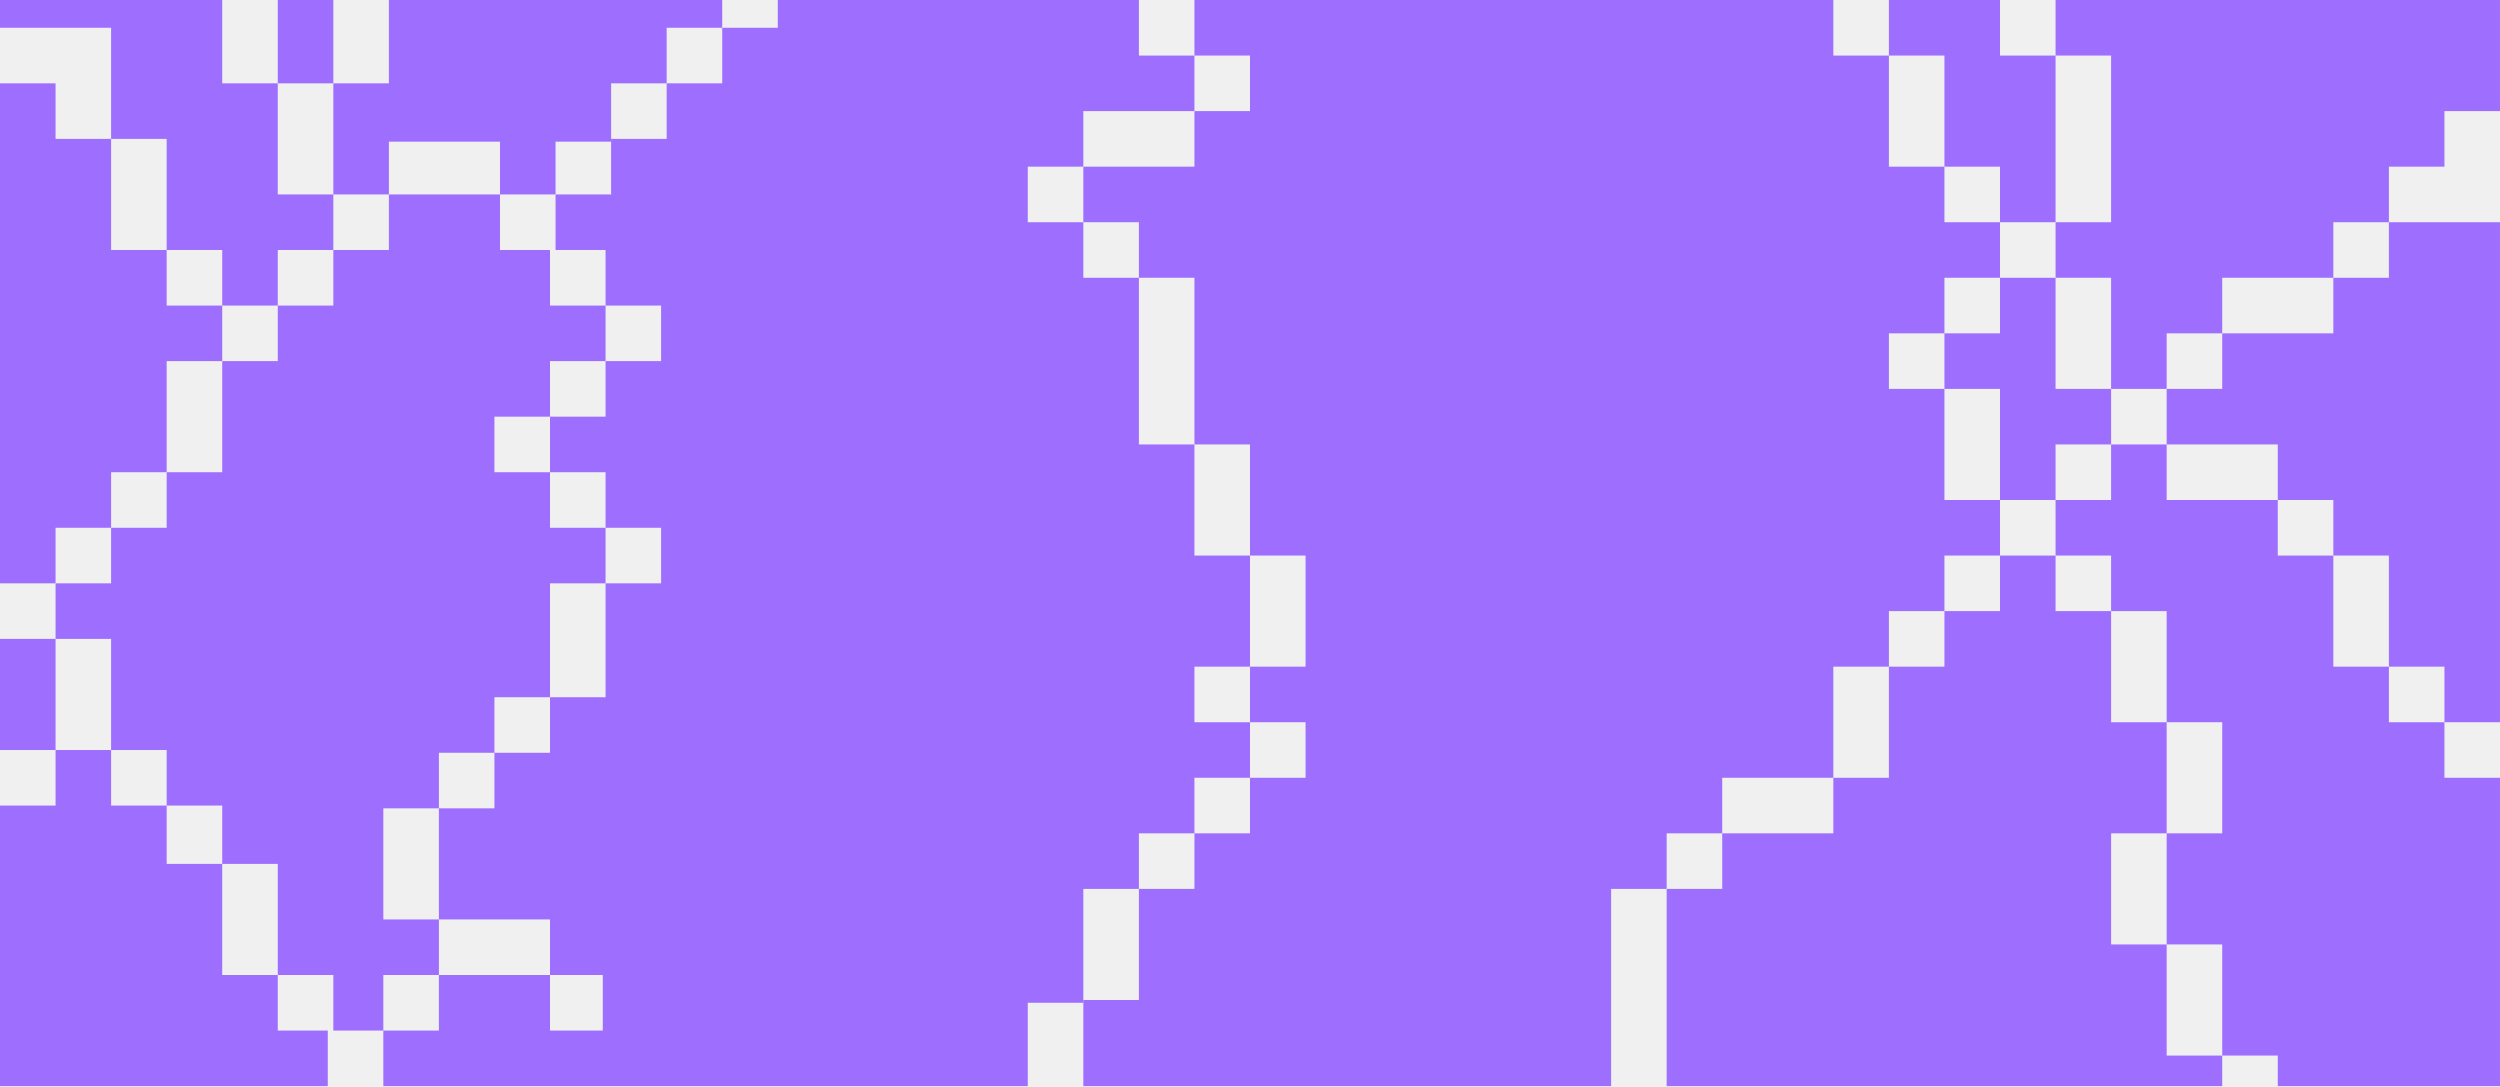
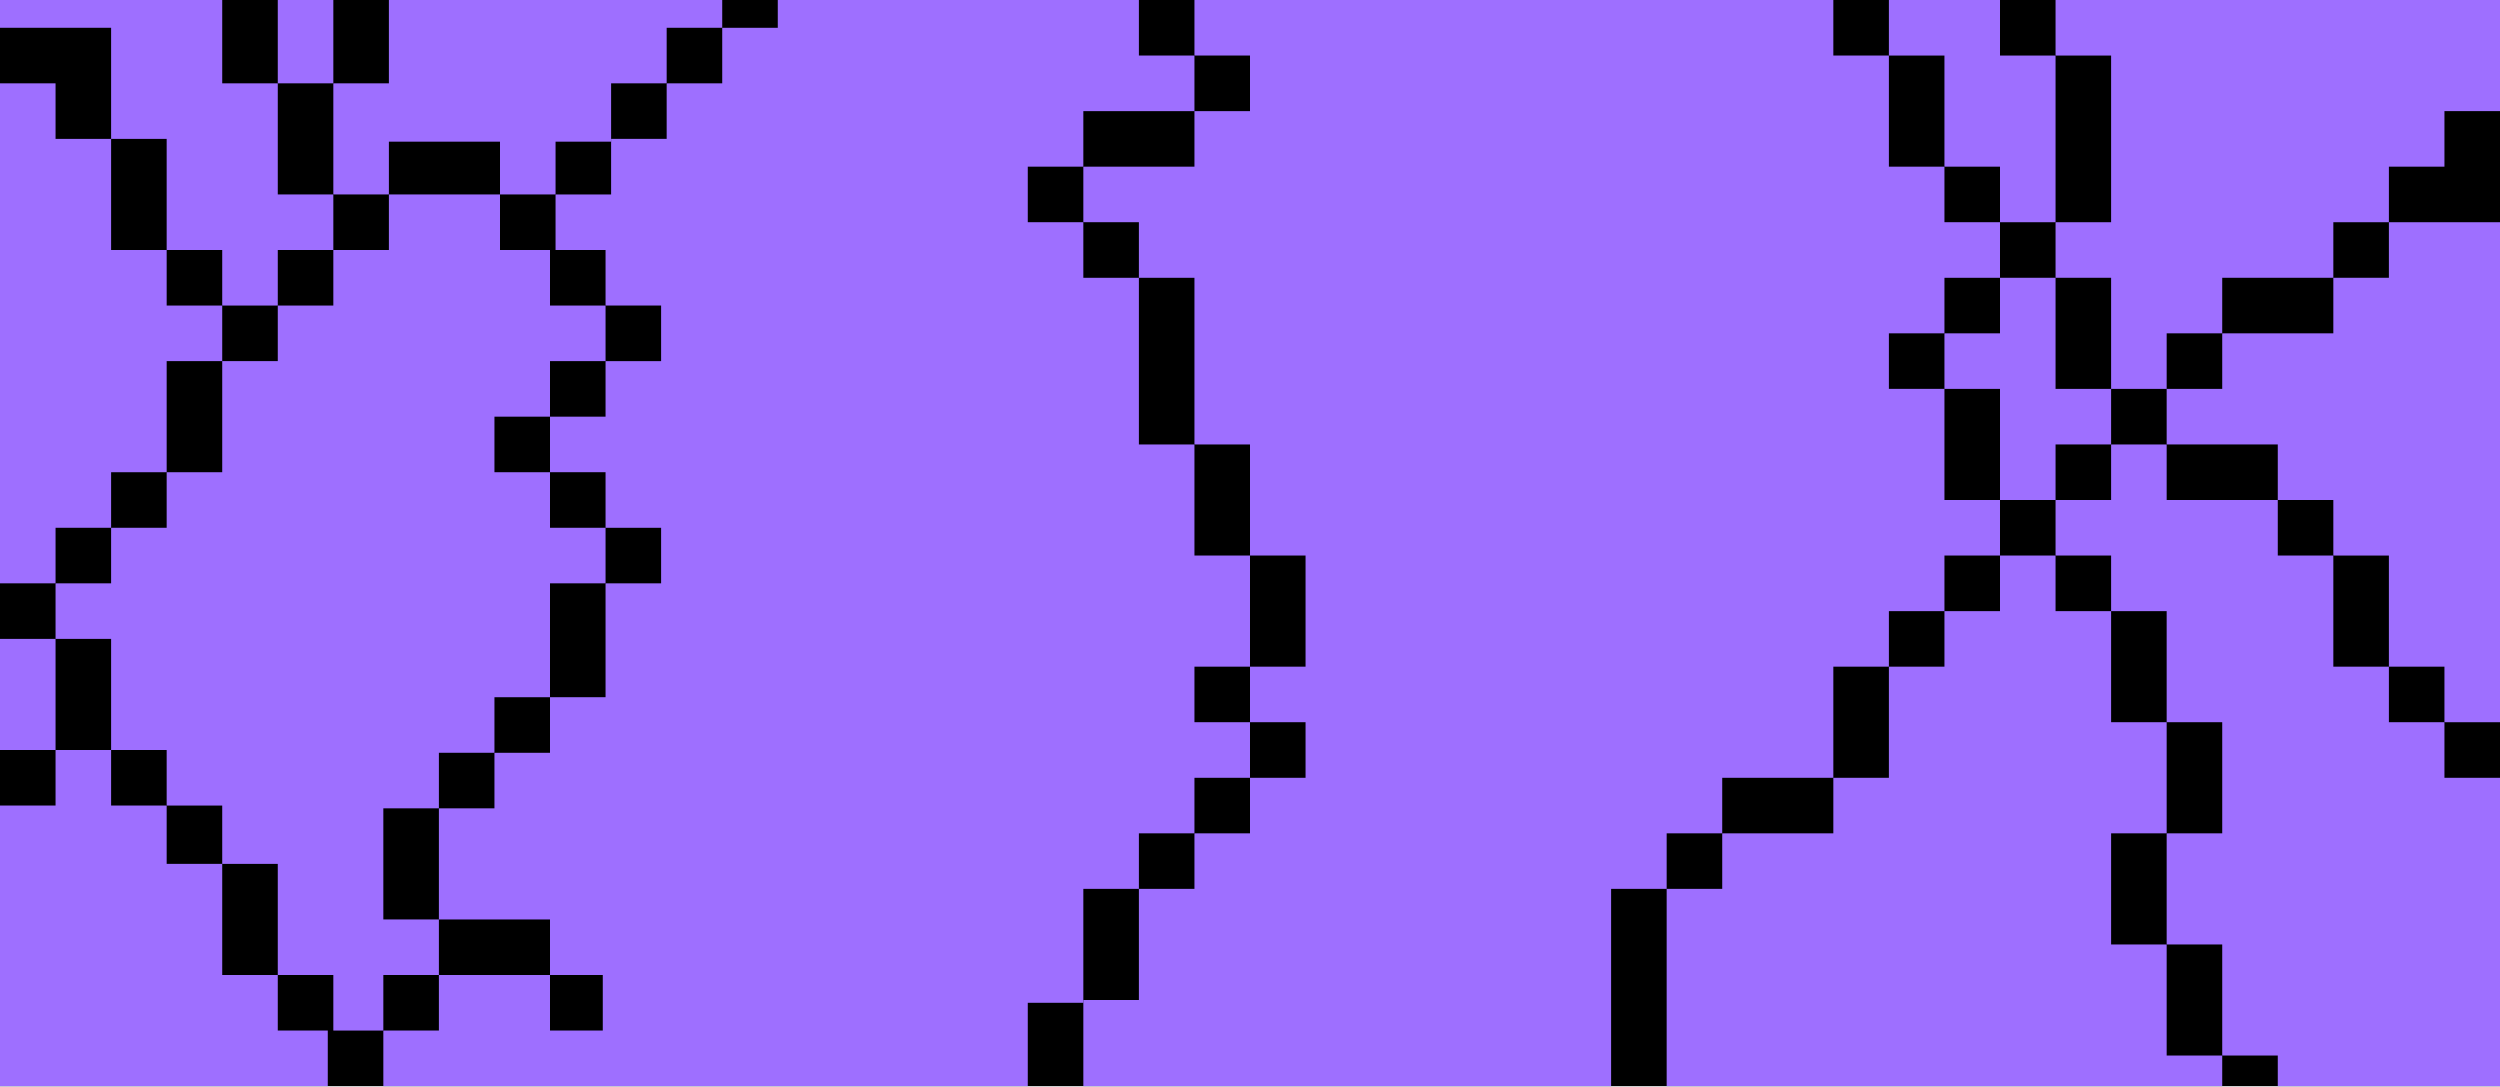
<svg xmlns="http://www.w3.org/2000/svg" width="900" height="391" viewBox="0 0 900 391" fill="none">
-   <path fill-rule="evenodd" clip-rule="evenodd" d="M720 100H740V140H760V160H740V180H720V140H700V120H720V100Z" fill="#9E6FFF" />
-   <path fill-rule="evenodd" clip-rule="evenodd" d="M780 160H760V180H740V200H760V220H780V260H800V300H780V340H800V380H820V391H880H900V280H880V260H860V240H840V220V200H820V180H780V160Z" fill="#9E6FFF" />
-   <path fill-rule="evenodd" clip-rule="evenodd" d="M900 80H860V100H840V120H820H800V140H780V160H800H820V180H840V200H860V240H880V260H900V240V200V120V100V80Z" fill="#9E6FFF" />
-   <path fill-rule="evenodd" clip-rule="evenodd" d="M720 0H680V20H700V60H720V80H740V60V20H720V0Z" fill="#9E6FFF" />
-   <path fill-rule="evenodd" clip-rule="evenodd" d="M140 0H160H240H260V10H240V30H220V51H200V70H180V51H140V70H120V51V41V30H140V0Z" fill="#9E6FFF" />
-   <rect x="100" width="20" height="30" fill="#9E6FFF" />
-   <path fill-rule="evenodd" clip-rule="evenodd" d="M40 0H0V10H40V50H60V90H78H80V110H100V90H120V70H100V30H80V10V0H40Z" fill="#9E6FFF" />
-   <path fill-rule="evenodd" clip-rule="evenodd" d="M20 30H0V210H20V190H40V170H60V130H80V110H60V90H40V50H20V30Z" fill="#9E6FFF" />
-   <rect y="230" width="20" height="40" fill="#9E6FFF" />
-   <path fill-rule="evenodd" clip-rule="evenodd" d="M20 270H40V290H60V311H80V351H100V371H118V391H100H80H60H0V371V351V311V290H20V270Z" fill="#9E6FFF" />
-   <path fill-rule="evenodd" clip-rule="evenodd" d="M140 70H180V90H198V110H218V130H198V150H178V170H198V190H218V210H198V251H178V271H158V290V291H138V311V331H158V351H138V371H120V351H100V331V311H80V291V290H60V270H40V230H20V210H40V190H60V170H80V130H100V110H120V90H140V70Z" fill="#9E6FFF" />
-   <path fill-rule="evenodd" clip-rule="evenodd" d="M390 0H410V20H430V40H390V60H370V80H390V100H410V160H430V200H450V210V220V240H430V251V260H450V280H430V300H410V320H390V321V331V361H370V371V391H217H198H158H138V371H158V351H198V371H217V351H198V331H158V291H178V271H198V251H218V240V210H238V190H218V170H198V150H218V130H238V110H218V90H200V70H220V50H240V30H260V10H280V0H292H337H353H390Z" fill="#9E6FFF" />
-   <path fill-rule="evenodd" clip-rule="evenodd" d="M660 0H430V20H450V40H430V60H390V80H410V100H430V160H450V200H470V240H450V260H470V280H450V300H430V320H410V360H390V391H410H496H580V320H600V300H620V280H660V240H680V220H700V200H720V180H700V140H680V120H700V100H720V80H700V60H680V40V20H660V0Z" fill="#9E6FFF" />
-   <path fill-rule="evenodd" clip-rule="evenodd" d="M740 0H760H780H800H860H880H900V40H880V60H860V80H840V100H800V120H780V140H760V120V100H740V80H760V20H740V0Z" fill="#9E6FFF" />
-   <path fill-rule="evenodd" clip-rule="evenodd" d="M720 200H740V220H760V240V260H780V280V300H760V320V340H780V380H800V391H780H760H720H600V320H620V300H660V280H680V260V240H700V220H720V200Z" fill="#9E6FFF" />
+   <g clip-path="url(#clip0_115_144)">
+     <rect width="900" height="391" fill="black" />
+     <path fill-rule="evenodd" clip-rule="evenodd" d="M720 100H740V140H760V160H740V180H720V140H700V120H720V100Z" fill="#9E6FFF" />
+     <path fill-rule="evenodd" clip-rule="evenodd" d="M780 160H760V180H740V200H760V220H780V260H800V300H780V340H800V380H820V391H880H900V280H880V260H860V240H840V220V200H820V180H780V160Z" fill="#9E6FFF" />
+     <path fill-rule="evenodd" clip-rule="evenodd" d="M900 80H860V100H840V120H820H800V140H780V160H800H820V180H840V200H860V240H880V260H900V240V200V120V100V80Z" fill="#9E6FFF" />
+     <path fill-rule="evenodd" clip-rule="evenodd" d="M720 0H680V20H700V60H720V80H740V60V20H720V0Z" fill="#9E6FFF" />
+     <path fill-rule="evenodd" clip-rule="evenodd" d="M140 0H160H240H260V10H240V30H220V51H200V70H180V51H140V70H120V51V41V30H140V0Z" fill="#9E6FFF" />
+     <rect x="100" width="20" height="30" fill="#9E6FFF" />
+     <path fill-rule="evenodd" clip-rule="evenodd" d="M40 0H0V10H40V50H60V90H78H80V110H100V90H120V70H100V30H80V10V0H40Z" fill="#9E6FFF" />
+     <path fill-rule="evenodd" clip-rule="evenodd" d="M20 30H0V210H20V190H40V170H60V130H80V110H60V90H40V50H20V30Z" fill="#9E6FFF" />
+     <rect y="230" width="20" height="40" fill="#9E6FFF" />
+     <path fill-rule="evenodd" clip-rule="evenodd" d="M20 270H40V290H60V311H80V351H100V371H118V391H100H80H60H0V371V351V311V290H20V270Z" fill="#9E6FFF" />
+     <path fill-rule="evenodd" clip-rule="evenodd" d="M140 70H180V90H198V110H218V130H198V150H178V170H198V190H218V210H198V251H178V271H158V290V291H138V311V331H158V351H138V371H120V351H100V331V311H80V291V290H60V270H40V230H20V210H40V190H60V170H80V130H100V110H120V90H140V70Z" fill="#9E6FFF" />
+     <path fill-rule="evenodd" clip-rule="evenodd" d="M390 0H410V20H430V40H390V60H370V80H390V100H410V160H430V200H450V210V220V240H430V251V260H450V280H430V300H410V320H390V321V331V361H370V371V391H217H198H158H138V371H158V351H198V371H217V351H198V331H158V291H178V271H198V251H218V240V210H238V190H218V170H198V150H218V130H238V110H218V90H200V70H220V50H240V30H260V10H280V0H292H337H353H390Z" fill="#9E6FFF" />
+     <path fill-rule="evenodd" clip-rule="evenodd" d="M660 0H430V20H450V40H430V60H390V80H410V100H430V160H450V200H470V240H450V260H470V280H450V300H430V320H410V360H390V391H410H496H580V320H600V300H620V280H660V240H680V220H700V200H720V180H700V140H680V120H700V100H720V80H700V60H680V40V20H660V0Z" fill="#9E6FFF" />
+     <path fill-rule="evenodd" clip-rule="evenodd" d="M740 0H760H780H800H860H880H900V40H880V60H860V80H840V100H800V120H780V140H760V120V100H740V80H760V20H740V0Z" fill="#9E6FFF" />
+     <path fill-rule="evenodd" clip-rule="evenodd" d="M720 200H740V220H760V240V260H780V280V300H760V320V340H780V380H800V391H780H760H720H600V320H620V300H660V280H680V260V240H700V220H720V200Z" fill="#9E6FFF" />
+   </g>
+   <defs>
+     <clipPath id="clip0_115_144">
+       <rect width="900" height="391" fill="white" />
+     </clipPath>
+   </defs>
</svg>
